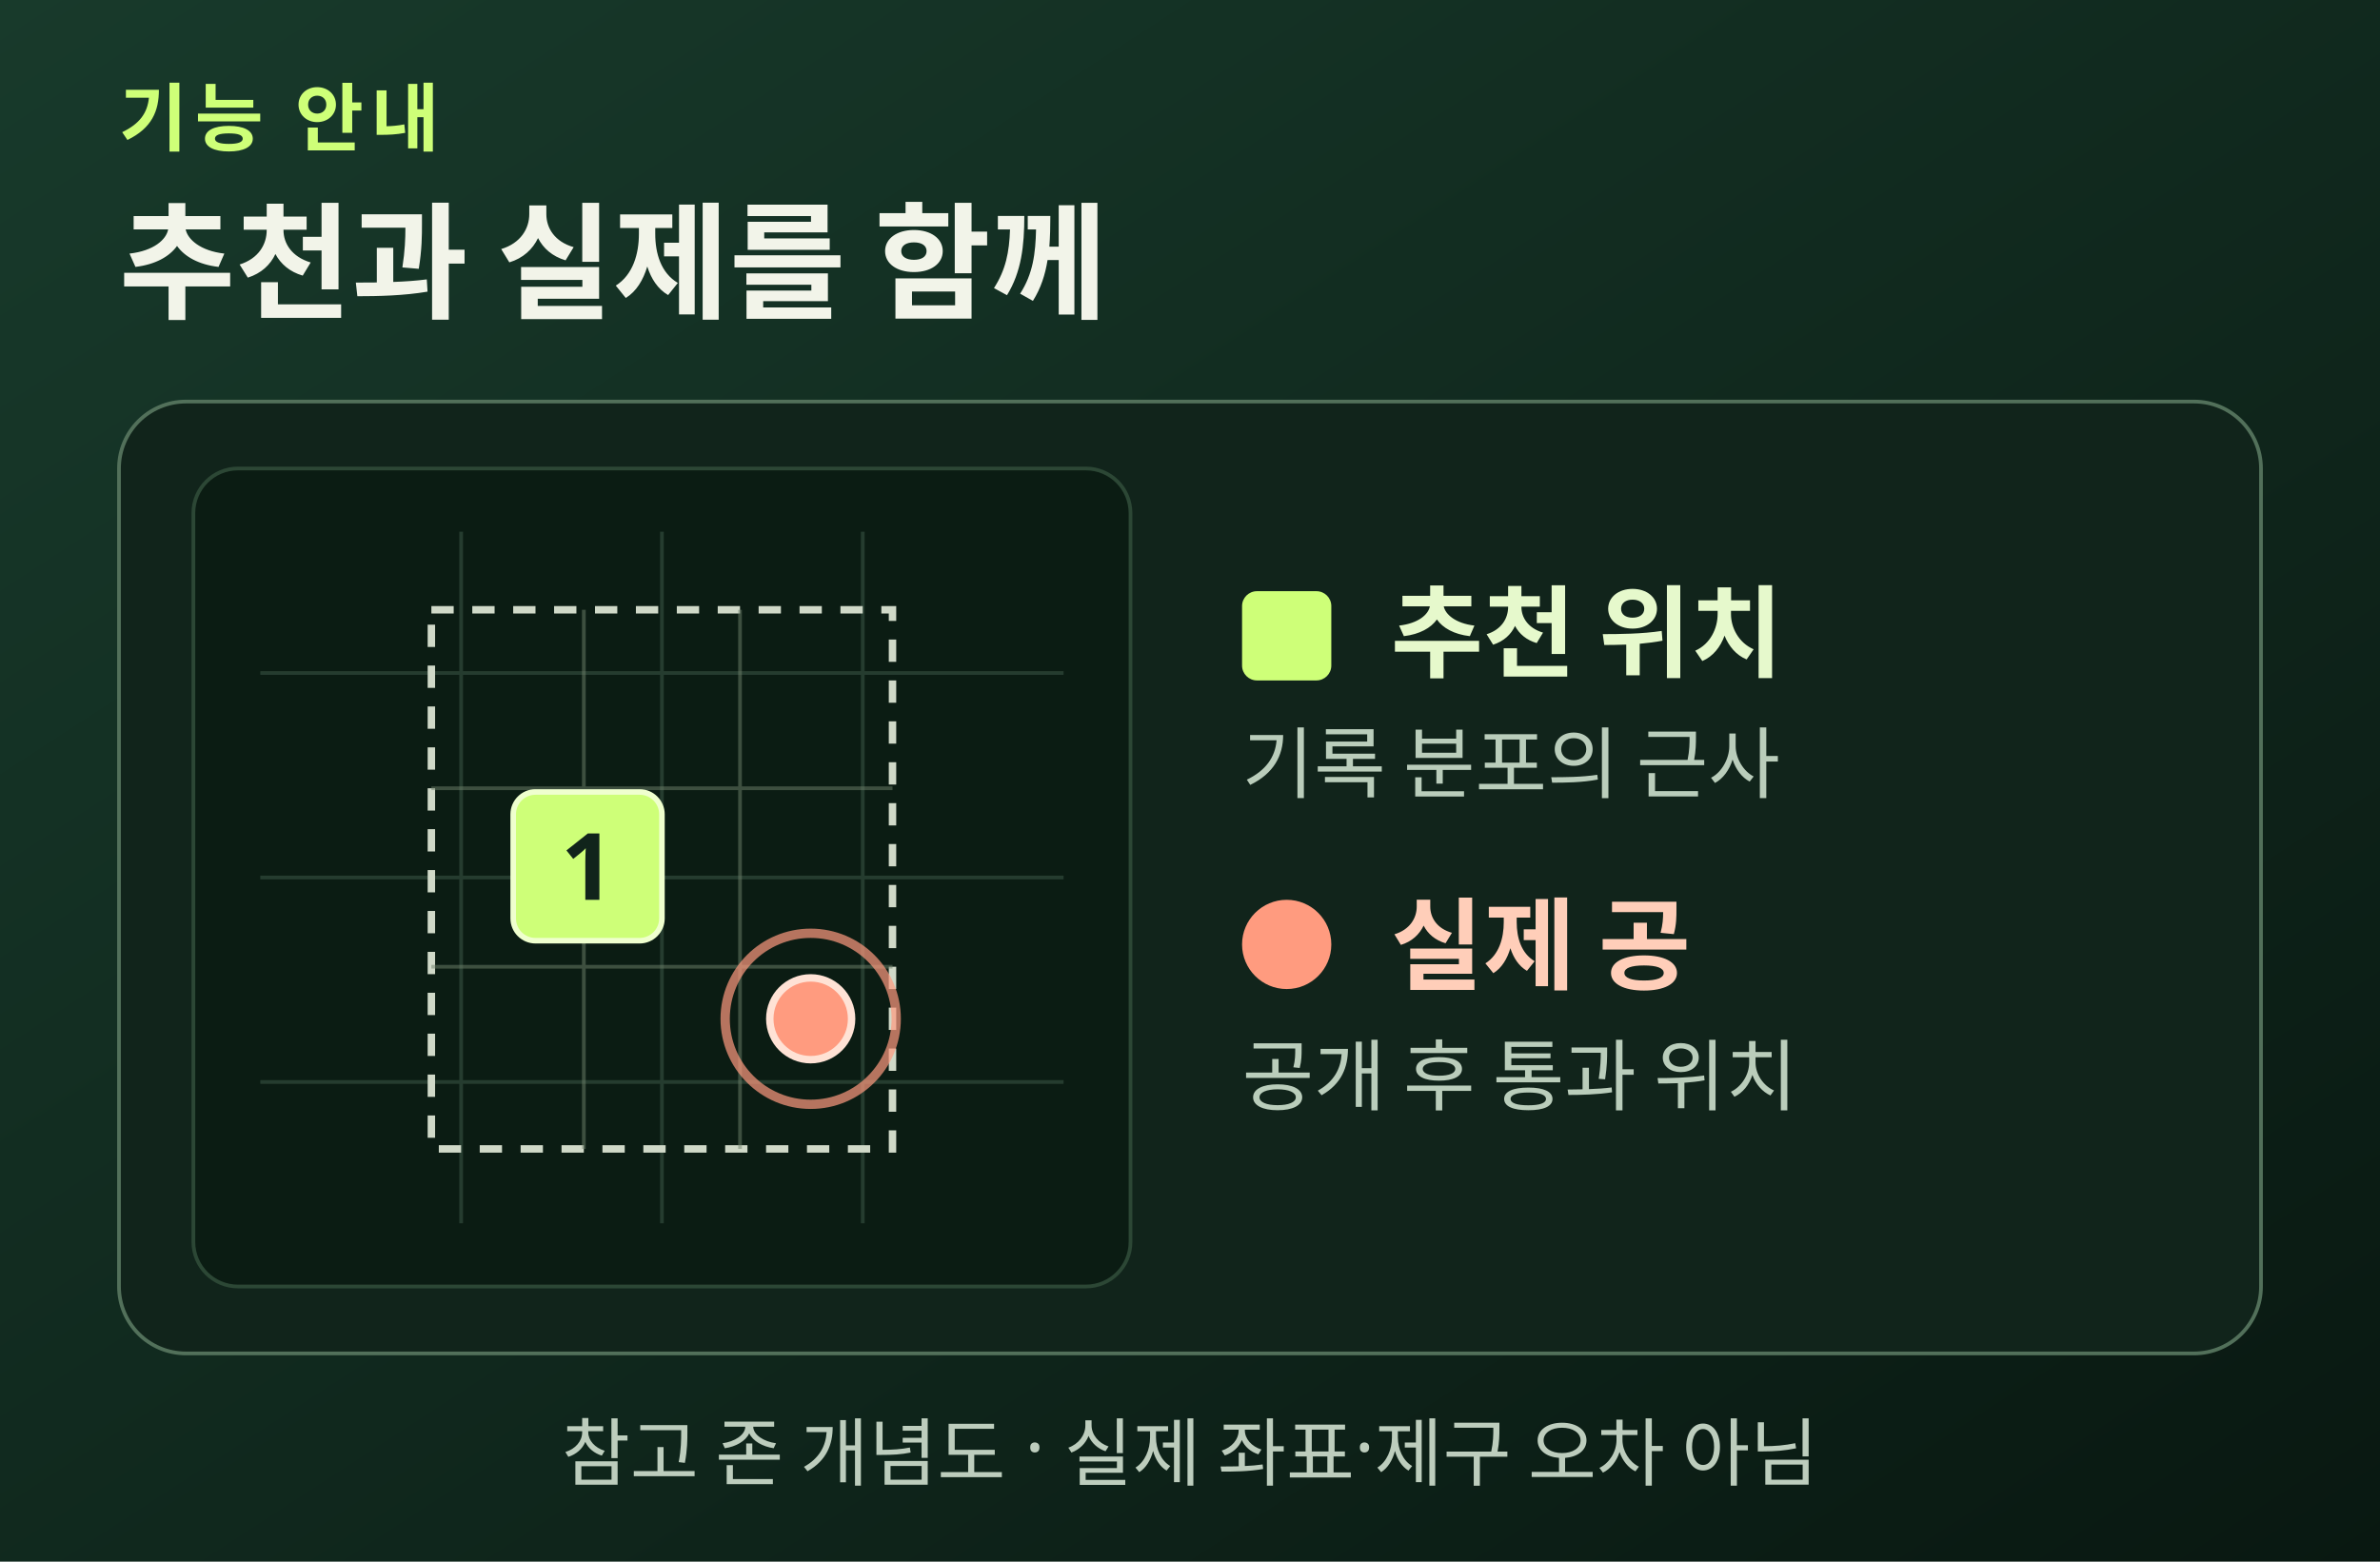
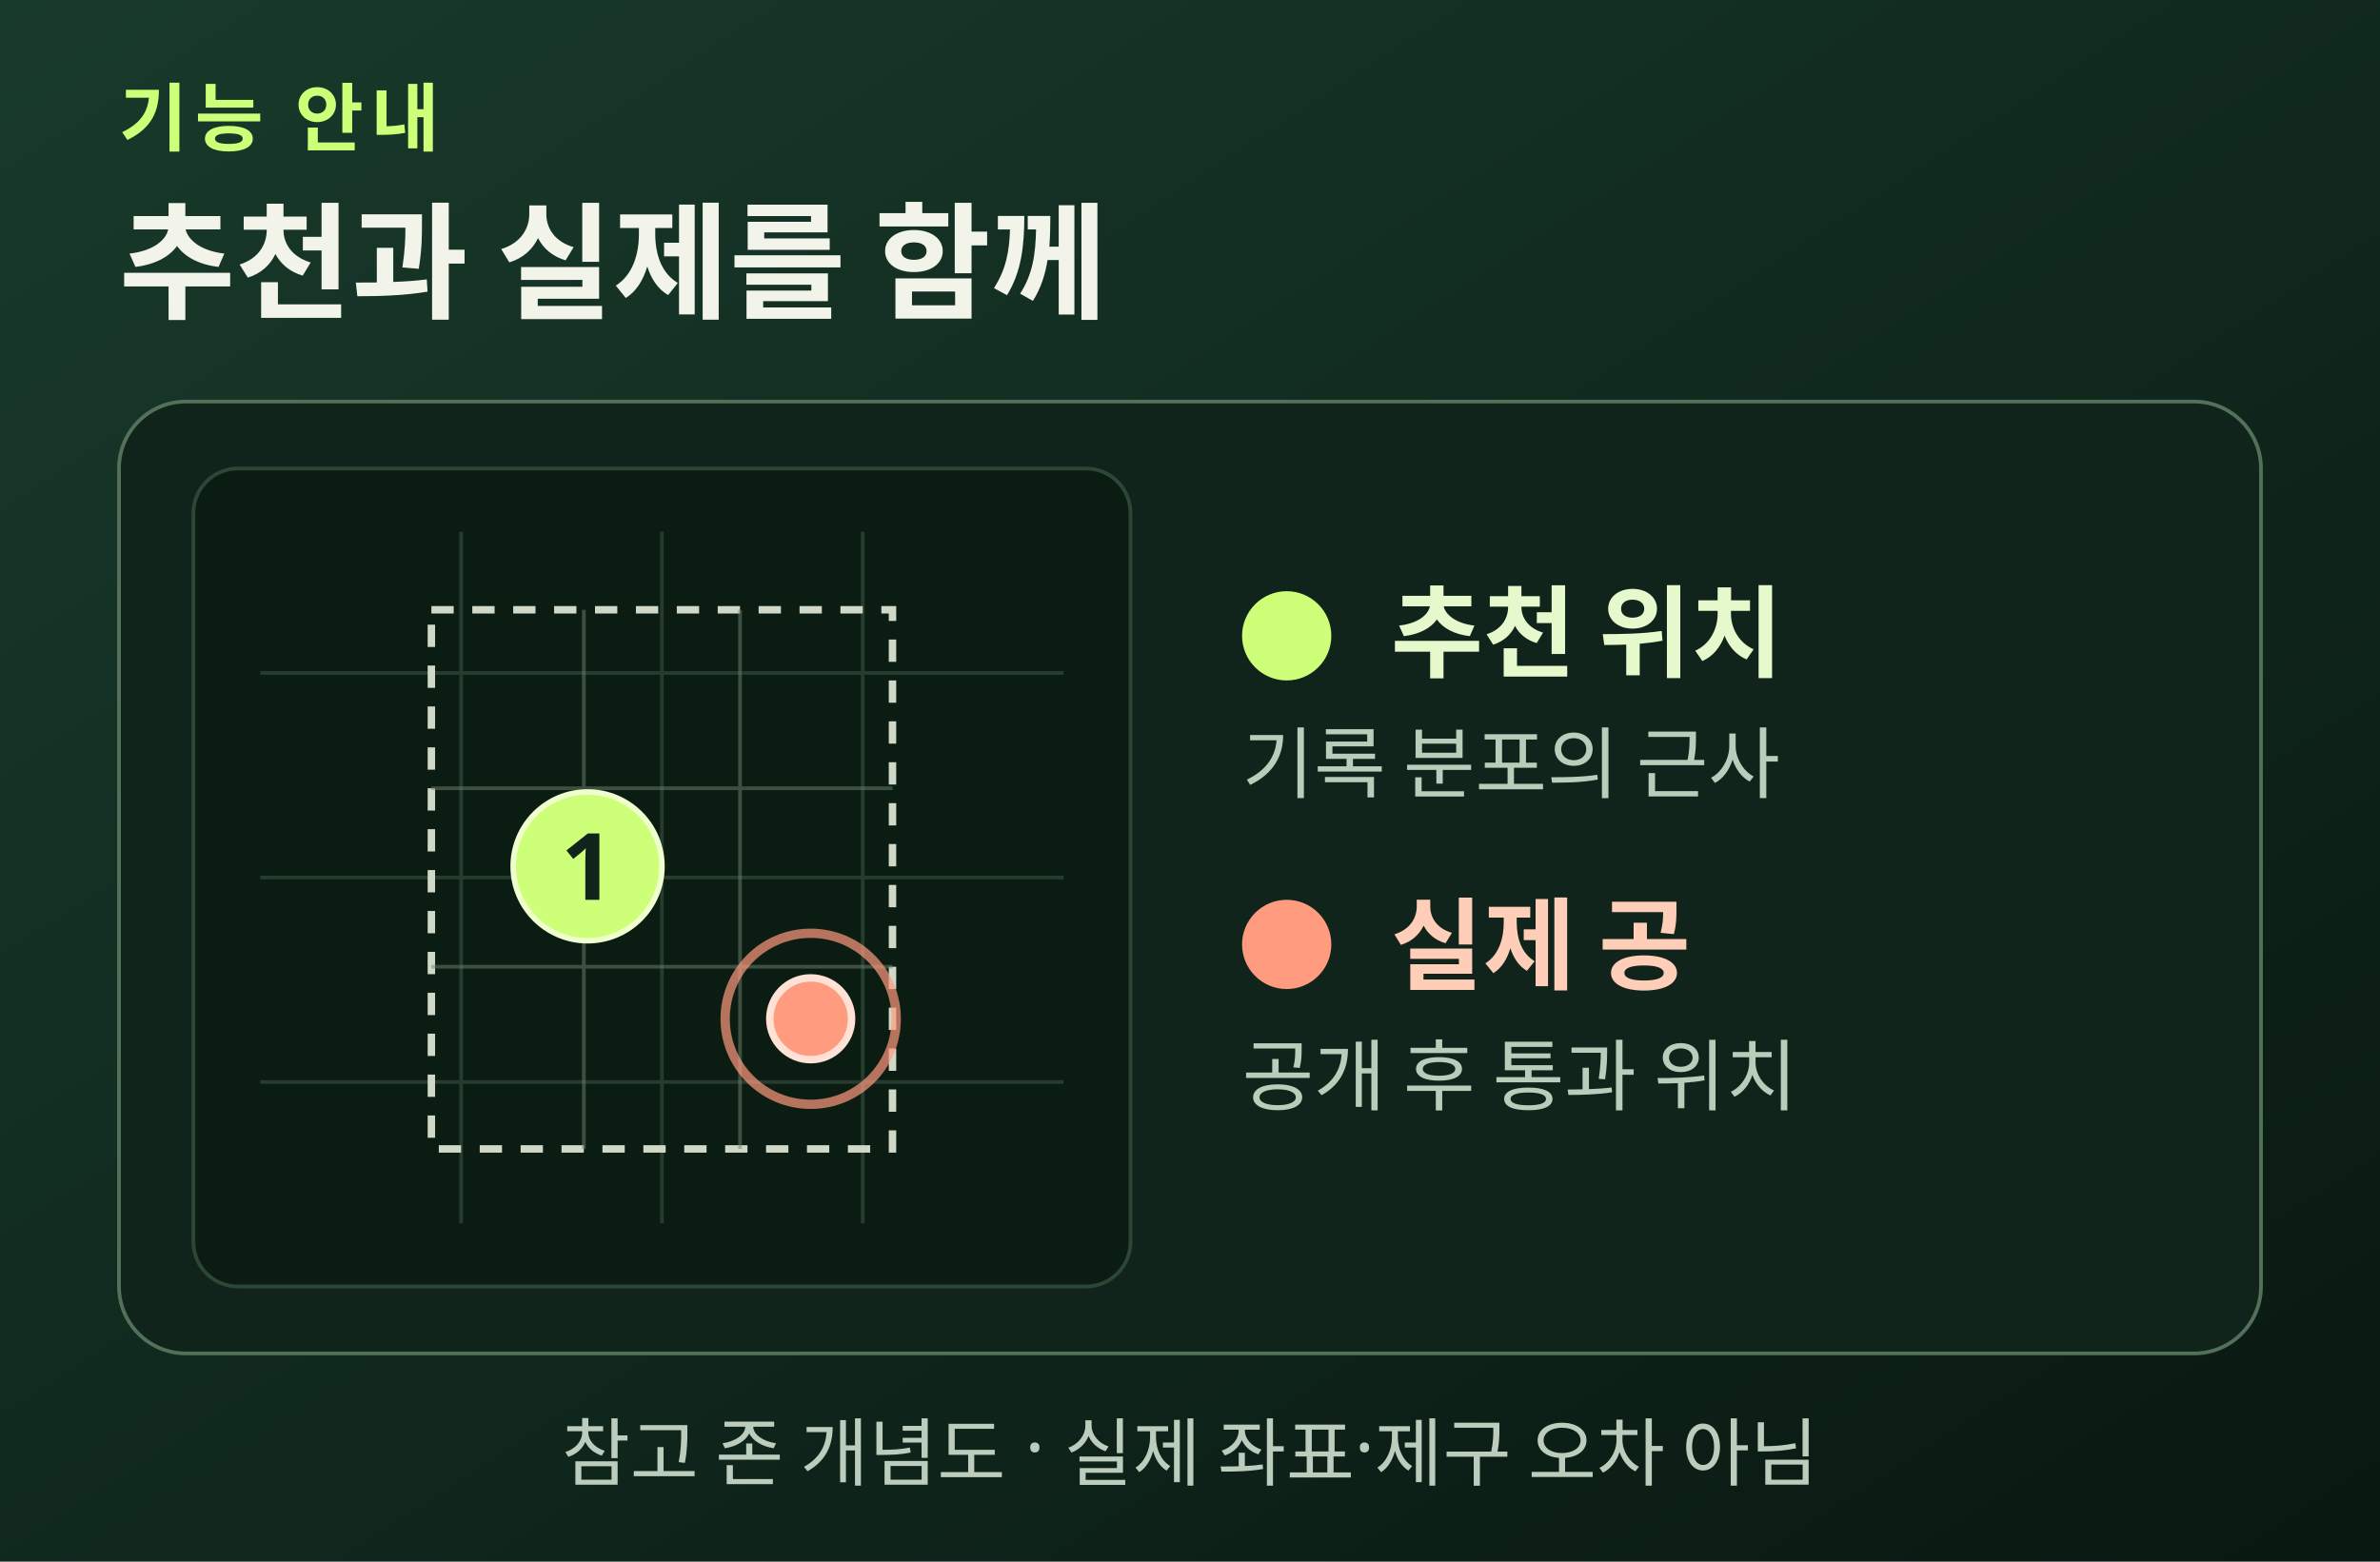
<svg xmlns="http://www.w3.org/2000/svg" width="640" height="420" viewBox="0 0 640 420" role="img" aria-labelledby="title desc">
  <defs>
    <linearGradient id="bg" x2="1" y2="1">
      <stop stop-color="#183a2b" />
      <stop offset="1" stop-color="#091811" />
    </linearGradient>
  </defs>
  <rect width="640" height="420" fill="url(#bg)" />
  <g font-family="'Malgun Gothic','Segoe UI',sans-serif">
    <text x="32" y="39" fill="#ceff78" font-size="20" font-weight="700" letter-spacing="2">기능 안내</text>
    <text x="32" y="83" fill="#f2f4e9" font-size="34" font-weight="750">추천과 실제를 함께</text>
    <rect x="32" y="108" width="576" height="256" rx="18" fill="#11241b" stroke="#52705a" />
    <rect x="52" y="126" width="252" height="220" rx="12" fill="#0b1c13" stroke="#2c4735" />
    <path d="M70 181H286M70 236H286M70 291H286M124 143V329M178 143V329M232 143V329" stroke="#385341" stroke-opacity=".6" />
    <rect x="116" y="164" width="124" height="145" fill="none" stroke="#d0d9c8" stroke-width="2" stroke-dasharray="6 5" />
    <path d="M157 164V309M199 164V309M116 212H240M116 260H240" stroke="#70836c" stroke-opacity=".5" />
-     <rect x="138" y="213" width="40" height="40" rx="6" fill="#ceff78" stroke="#efffce" stroke-width="1.5" />
+     <circle cx="158" cy="233" r="20" fill="#ceff78" stroke="#efffce" stroke-width="1.5" />
    <text x="158" y="242" text-anchor="middle" fill="#11241b" font-size="25" font-weight="800">1</text>
    <circle cx="218" cy="274" r="23" fill="none" stroke="#ff9b7f" stroke-width="2.5" stroke-opacity=".7" />
    <circle cx="218" cy="274" r="11" fill="#ff9b7f" stroke="#ffe2d5" stroke-width="2" />
-     <rect x="334" y="159" width="24" height="24" rx="4" fill="#ceff78" />
+     <circle cx="346" cy="171" r="12" fill="#ceff78" />
    <text x="374" y="180" fill="#e6f9cc" font-size="27" font-weight="750">추천 위치</text>
    <text x="334" y="213" fill="#bacdbb" font-size="21">기록 분포의 근사</text>
    <circle cx="346" cy="254" r="12" fill="#ff9b7f" />
    <text x="374" y="264" fill="#ffceb9" font-size="27" font-weight="750">실제 공</text>
    <text x="334" y="297" fill="#bacdbb" font-size="21">공개 후 통과 위치</text>
    <text x="320" y="398" text-anchor="middle" fill="#bdcdbd" font-size="20">참고 존 개념도 · 실제 좌표·제구 오차 아님</text>
  </g>
</svg>
